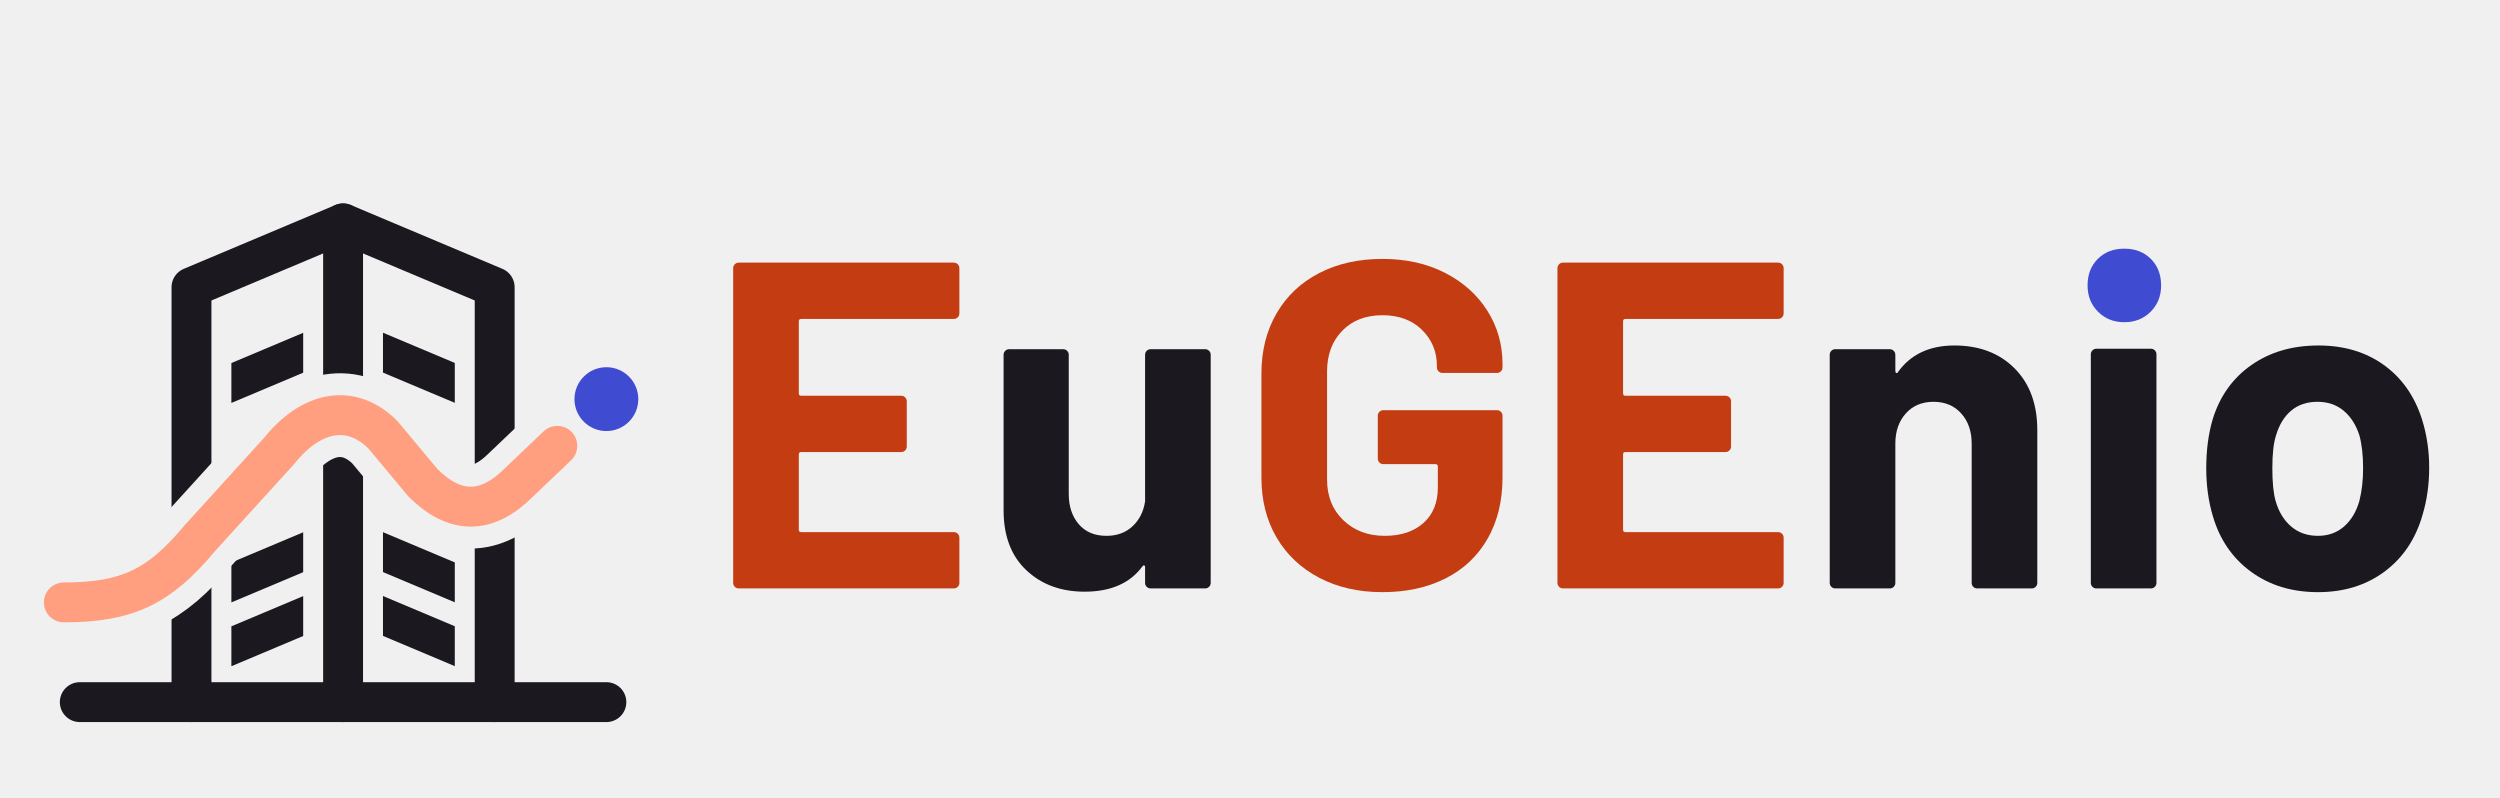
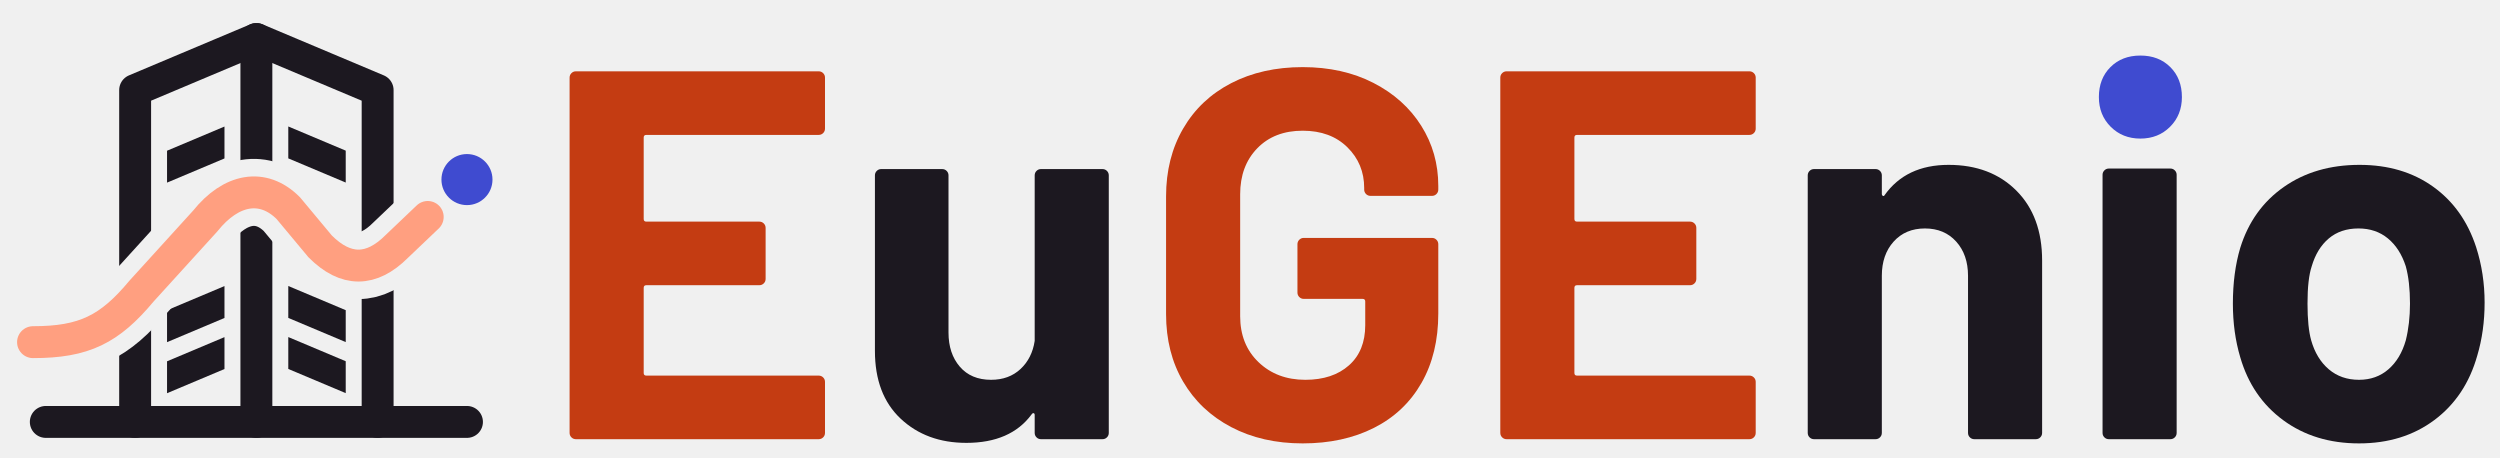
- <svg xmlns="http://www.w3.org/2000/svg" viewBox="0 0 376 120" width="376" height="120">
-   <g transform="translate(0 0) scale(1.2)">
+ <svg xmlns="http://www.w3.org/2000/svg" viewBox="0 30 333 61" width="333" height="61">
+   <g transform="translate(-2.4 11.4) scale(0.85)">
    <defs>
      <mask id="mo" maskUnits="userSpaceOnUse" x="0" y="0" width="100" height="100">
        <rect width="100" height="100" fill="#fff" />
        <path d="M8 75.5 C16 75.5 20 73.5 25 67.5 L35 56.5 C39 51.5 44 50.5 48 54.5 L53 60.5 C57 64.5 61 64.5 65 60.5 L69.85 55.88" fill="none" stroke="#000" stroke-width="10.5" stroke-linecap="round" stroke-linejoin="round" />
      </mask>
    </defs>
    <g mask="url(#mo)" fill="none" stroke="#1c1820" stroke-width="5" stroke-linecap="round" stroke-linejoin="round">
      <path d="M24 88 V36 L43 28 L62 36 V88" />
      <path d="M43 28 V88" />
      <path d="M10 88 H76" />
      <g fill="#1c1820" stroke="none">
        <path d="M29 45.5 L38 41.711 V46.711 L29 50.5 Z" />
        <path d="M48 41.7 L57 45.489 V50.489 L48 46.7 Z" />
        <path d="M29 70.5 L38 66.711 V71.711 L29 75.5 Z" />
        <path d="M48 66.7 L57 70.489 V75.489 L48 71.7 Z" />
        <path d="M29 78.5 L38 74.711 V79.711 L29 83.5 Z" />
        <path d="M48 74.7 L57 78.489 V83.489 L48 79.7 Z" />
      </g>
    </g>
    <path d="M8 75.5 C16 75.5 20 73.5 25 67.5 L35 56.5 C39 51.5 44 50.5 48 54.5 L53 60.5 C57 64.5 61 64.5 65 60.5 L69.85 55.88" fill="none" stroke="#ff9f80" stroke-width="5" stroke-linecap="round" stroke-linejoin="round" />
    <circle cx="76" cy="50.024" r="4" fill="#3f4bd0" />
  </g>
-   <path d="M143.45 47.97H120.49Q120.14 47.97 120.14 48.32V59.17Q120.14 59.52 120.49 59.52H135.54Q135.89 59.52 136.135 59.765Q136.38 60.01 136.38 60.36V67.15Q136.38 67.5 136.135 67.745Q135.89 67.99 135.54 67.99H120.49Q120.14 67.99 120.14 68.34V79.68Q120.14 80.03 120.49 80.03H143.45Q143.8 80.03 144.045 80.275Q144.29 80.52 144.29 80.87V87.66Q144.29 88.01 144.045 88.255Q143.8 88.5 143.45 88.5H111.11Q110.76 88.5 110.515 88.255Q110.27 88.01 110.27 87.66V40.34Q110.27 39.99 110.515 39.745Q110.76 39.5 111.11 39.5H143.45Q143.8 39.5 144.045 39.745Q144.29 39.99 144.29 40.34V47.13Q144.29 47.48 144.045 47.725Q143.8 47.97 143.45 47.97Z" fill="#c43c12" />
-   <path d="M173.06 52.52H181.25Q181.6 52.52 181.845 52.765Q182.09 53.01 182.09 53.36V87.66Q182.09 88.01 181.845 88.255Q181.6 88.5 181.25 88.5H173.06Q172.71 88.5 172.465 88.255Q172.22 88.01 172.22 87.66V85.28Q172.22 85.07 172.08 85.035Q171.94 85.0 171.8 85.21Q169.0 88.99 163.12 88.99Q157.8 88.99 154.37 85.77Q150.94 82.55 150.94 76.74V53.36Q150.94 53.01 151.185 52.765Q151.43 52.52 151.78 52.52H159.9Q160.25 52.52 160.495 52.765Q160.74 53.01 160.74 53.36V74.29Q160.74 77.09 162.245 78.84Q163.75 80.59 166.41 80.59Q168.79 80.59 170.33 79.155Q171.87 77.72 172.22 75.41V53.36Q172.22 53.01 172.465 52.765Q172.71 52.52 173.06 52.52Z" fill="#1c1820" />
-   <path d="M189.72 71.84V56.16Q189.72 51.05 191.995 47.13Q194.27 43.21 198.4 41.075Q202.53 38.94 207.92 38.94Q213.24 38.94 217.335 41.04Q221.43 43.14 223.705 46.745Q225.98 50.35 225.98 54.76V55.25Q225.98 55.6 225.735 55.845Q225.49 56.09 225.14 56.09H216.95Q216.6 56.09 216.355 55.845Q216.11 55.6 216.11 55.25V55.04Q216.11 51.82 213.87 49.615Q211.63 47.41 207.92 47.41Q204.14 47.41 201.865 49.755Q199.59 52.1 199.59 55.88V72.12Q199.59 75.9 202.04 78.245Q204.49 80.59 208.27 80.59Q211.91 80.59 214.08 78.665Q216.25 76.74 216.25 73.31V70.16Q216.25 69.81 215.9 69.81H208.06Q207.71 69.81 207.465 69.565Q207.22 69.32 207.22 68.97V62.53Q207.22 62.18 207.465 61.935Q207.71 61.69 208.06 61.69H225.14Q225.49 61.69 225.735 61.935Q225.98 62.18 225.98 62.53V71.77Q225.98 77.09 223.74 81.01Q221.5 84.93 217.405 86.995Q213.31 89.06 207.92 89.06Q202.53 89.06 198.4 86.89Q194.27 84.72 191.995 80.835Q189.72 76.95 189.72 71.84Z" fill="#c43c12" />
-   <path d="M267.42 47.97H244.46Q244.11 47.97 244.11 48.32V59.17Q244.11 59.52 244.46 59.52H259.51Q259.86 59.52 260.105 59.765Q260.35 60.01 260.35 60.36V67.15Q260.35 67.5 260.105 67.745Q259.86 67.99 259.51 67.99H244.46Q244.11 67.99 244.11 68.34V79.68Q244.11 80.03 244.46 80.03H267.42Q267.77 80.03 268.015 80.275Q268.26 80.52 268.26 80.87V87.66Q268.26 88.01 268.015 88.255Q267.77 88.5 267.42 88.5H235.08Q234.73 88.5 234.485 88.255Q234.24 88.01 234.24 87.66V40.34Q234.24 39.99 234.485 39.745Q234.73 39.5 235.08 39.5H267.42Q267.77 39.5 268.015 39.745Q268.26 39.99 268.26 40.34V47.13Q268.26 47.48 268.015 47.725Q267.77 47.97 267.42 47.97Z" fill="#c43c12" />
-   <path d="M306.41 64.7V87.66Q306.41 88.01 306.165 88.255Q305.92 88.5 305.57 88.5H297.38Q297.03 88.5 296.785 88.255Q296.54 88.01 296.54 87.66V66.73Q296.54 63.93 294.965 62.18Q293.39 60.43 290.8 60.43Q288.21 60.43 286.635 62.18Q285.06 63.93 285.06 66.73V87.66Q285.06 88.01 284.815 88.255Q284.57 88.5 284.22 88.5H276.03Q275.68 88.5 275.435 88.255Q275.19 88.01 275.19 87.66V53.36Q275.19 53.01 275.435 52.765Q275.68 52.52 276.03 52.52H284.22Q284.57 52.52 284.815 52.765Q285.06 53.01 285.06 53.36V55.81Q285.06 56.02 285.2 56.09Q285.34 56.16 285.41 56.02Q288.28 51.96 293.95 51.96Q299.55 51.96 302.98 55.39Q306.41 58.82 306.41 64.7Z" fill="#1c1820" />
-   <path d="M314.46 87.66V53.29Q314.46 52.94 314.705 52.695Q314.95 52.45 315.3 52.45H323.49Q323.84 52.45 324.085 52.695Q324.33 52.94 324.33 53.29V87.66Q324.33 88.01 324.085 88.255Q323.84 88.5 323.49 88.5H315.3Q314.95 88.5 314.705 88.255Q314.46 88.01 314.46 87.66Z" fill="#1c1820" />
-   <path d="M313.97 42.93Q313.97 40.48 315.51 38.94Q317.05 37.4 319.5 37.4Q321.95 37.4 323.49 38.94Q325.03 40.48 325.03 42.93Q325.03 45.31 323.455 46.885Q321.88 48.46 319.5 48.46Q317.12 48.46 315.545 46.885Q313.97 45.31 313.97 42.93Z" fill="#3f4bd0" />
-   <path d="M332.8 77.58Q331.82 74.29 331.82 70.44Q331.82 66.31 332.8 63.02Q334.41 57.84 338.61 54.9Q342.81 51.96 348.69 51.96Q354.43 51.96 358.49 54.865Q362.55 57.77 364.23 62.95Q365.35 66.45 365.35 70.3Q365.35 74.08 364.37 77.37Q362.83 82.83 358.665 85.945Q354.5 89.06 348.62 89.06Q342.74 89.06 338.54 85.98Q334.34 82.9 332.8 77.58ZM354.85 75.34Q355.41 73.1 355.41 70.44Q355.41 67.5 354.85 65.47Q354.08 63.09 352.47 61.76Q350.86 60.43 348.55 60.43Q346.17 60.43 344.595 61.76Q343.02 63.09 342.32 65.47Q341.76 67.15 341.76 70.44Q341.76 73.59 342.25 75.34Q342.95 77.79 344.595 79.19Q346.24 80.59 348.62 80.59Q350.93 80.59 352.54 79.19Q354.15 77.79 354.85 75.34Z" fill="#1c1820" />
+   <g transform="translate(-34.4 0)">
+     <path d="M143.45 47.97H120.49Q120.14 47.97 120.14 48.32V59.17Q120.14 59.52 120.49 59.52H135.54Q135.89 59.52 136.135 59.765Q136.38 60.01 136.38 60.36V67.15Q136.38 67.5 136.135 67.745Q135.89 67.99 135.54 67.99H120.49Q120.14 67.99 120.14 68.34V79.68Q120.14 80.03 120.49 80.03H143.45Q143.8 80.03 144.045 80.275Q144.29 80.52 144.29 80.87V87.66Q144.29 88.01 144.045 88.255Q143.8 88.5 143.45 88.5H111.11Q110.76 88.5 110.515 88.255Q110.27 88.01 110.27 87.66V40.34Q110.27 39.99 110.515 39.745Q110.76 39.5 111.11 39.5H143.45Q143.8 39.5 144.045 39.745Q144.29 39.99 144.29 40.34V47.13Q144.29 47.48 144.045 47.725Q143.8 47.97 143.45 47.97Z" fill="#c43c12" />
+     <path d="M173.06 52.52H181.25Q181.6 52.52 181.845 52.765Q182.09 53.01 182.09 53.36V87.66Q182.09 88.01 181.845 88.255Q181.6 88.5 181.25 88.5H173.06Q172.71 88.5 172.465 88.255Q172.22 88.01 172.22 87.66V85.28Q172.22 85.07 172.08 85.035Q171.94 85.0 171.8 85.21Q169.0 88.99 163.12 88.99Q157.8 88.99 154.37 85.77Q150.94 82.55 150.94 76.74V53.36Q150.94 53.01 151.185 52.765Q151.43 52.52 151.78 52.52H159.9Q160.25 52.52 160.495 52.765Q160.74 53.01 160.74 53.36V74.29Q160.74 77.09 162.245 78.84Q163.75 80.59 166.41 80.59Q168.79 80.59 170.33 79.155Q171.87 77.72 172.22 75.41V53.36Q172.22 53.01 172.465 52.765Q172.71 52.52 173.06 52.52Z" fill="#1c1820" />
+     <path d="M189.72 71.84V56.16Q189.72 51.05 191.995 47.13Q194.27 43.21 198.4 41.075Q202.53 38.94 207.92 38.94Q213.24 38.94 217.335 41.04Q221.43 43.14 223.705 46.745Q225.98 50.35 225.98 54.76V55.25Q225.98 55.6 225.735 55.845Q225.49 56.09 225.14 56.09H216.95Q216.6 56.09 216.355 55.845Q216.11 55.6 216.11 55.25V55.04Q216.11 51.82 213.87 49.615Q211.63 47.41 207.92 47.41Q204.14 47.41 201.865 49.755Q199.59 52.1 199.59 55.88V72.12Q199.59 75.9 202.04 78.245Q204.49 80.59 208.27 80.59Q211.91 80.59 214.08 78.665Q216.25 76.74 216.25 73.31V70.16Q216.25 69.81 215.9 69.81H208.06Q207.71 69.81 207.465 69.565Q207.22 69.32 207.22 68.97V62.53Q207.22 62.18 207.465 61.935Q207.71 61.69 208.06 61.69H225.14Q225.49 61.69 225.735 61.935Q225.98 62.18 225.98 62.53V71.77Q225.98 77.09 223.74 81.01Q221.5 84.93 217.405 86.995Q213.31 89.06 207.92 89.06Q202.53 89.06 198.4 86.89Q194.27 84.72 191.995 80.835Q189.72 76.95 189.72 71.84Z" fill="#c43c12" />
+     <path d="M267.42 47.97H244.46Q244.11 47.97 244.11 48.32V59.17Q244.11 59.52 244.46 59.52H259.51Q259.86 59.52 260.105 59.765Q260.35 60.01 260.35 60.36V67.15Q260.35 67.5 260.105 67.745Q259.86 67.99 259.51 67.99H244.46Q244.11 67.99 244.11 68.34V79.68Q244.11 80.03 244.46 80.03H267.42Q267.77 80.03 268.015 80.275Q268.26 80.52 268.26 80.87V87.66Q268.26 88.01 268.015 88.255Q267.77 88.5 267.42 88.5H235.08Q234.73 88.5 234.485 88.255Q234.24 88.01 234.24 87.66V40.34Q234.24 39.99 234.485 39.745Q234.73 39.5 235.08 39.5H267.42Q267.77 39.5 268.015 39.745Q268.26 39.99 268.26 40.34V47.13Q268.26 47.48 268.015 47.725Q267.77 47.97 267.42 47.97Z" fill="#c43c12" />
+     <path d="M306.41 64.7V87.66Q306.41 88.01 306.165 88.255Q305.92 88.5 305.57 88.5H297.38Q297.03 88.5 296.785 88.255Q296.54 88.01 296.54 87.66V66.73Q296.54 63.93 294.965 62.18Q293.39 60.43 290.8 60.43Q288.21 60.43 286.635 62.18Q285.06 63.93 285.06 66.73V87.66Q285.06 88.01 284.815 88.255Q284.57 88.5 284.22 88.5H276.03Q275.68 88.5 275.435 88.255Q275.19 88.01 275.19 87.66V53.36Q275.19 53.01 275.435 52.765Q275.68 52.52 276.03 52.52H284.22Q284.57 52.52 284.815 52.765Q285.06 53.01 285.06 53.36V55.81Q285.06 56.02 285.2 56.09Q285.34 56.16 285.41 56.02Q288.28 51.96 293.95 51.96Q299.55 51.96 302.98 55.39Q306.41 58.82 306.41 64.7Z" fill="#1c1820" />
+     <path d="M314.46 87.66V53.29Q314.46 52.94 314.705 52.695Q314.95 52.45 315.3 52.45H323.49Q323.84 52.45 324.085 52.695Q324.33 52.94 324.33 53.29V87.66Q324.33 88.01 324.085 88.255Q323.84 88.5 323.49 88.5H315.3Q314.95 88.5 314.705 88.255Q314.46 88.01 314.46 87.66Z" fill="#1c1820" />
+     <path d="M313.97 42.93Q313.97 40.48 315.51 38.94Q317.05 37.4 319.5 37.4Q321.95 37.4 323.49 38.94Q325.03 40.48 325.03 42.93Q325.03 45.31 323.455 46.885Q321.88 48.46 319.5 48.46Q317.12 48.46 315.545 46.885Q313.97 45.31 313.97 42.93Z" fill="#3f4bd0" />
+     <path d="M332.8 77.58Q331.82 74.29 331.82 70.44Q331.82 66.31 332.8 63.02Q334.41 57.84 338.61 54.9Q342.81 51.96 348.69 51.96Q354.43 51.96 358.49 54.865Q362.55 57.77 364.23 62.95Q365.35 66.45 365.35 70.3Q365.35 74.08 364.37 77.37Q362.83 82.83 358.665 85.945Q354.5 89.06 348.62 89.06Q342.74 89.06 338.54 85.98Q334.34 82.9 332.8 77.58ZM354.85 75.34Q355.41 73.1 355.41 70.44Q355.41 67.5 354.85 65.47Q354.08 63.09 352.47 61.76Q350.86 60.43 348.55 60.43Q346.17 60.43 344.595 61.76Q343.02 63.09 342.32 65.47Q341.76 67.15 341.76 70.44Q341.76 73.59 342.25 75.34Q342.95 77.79 344.595 79.19Q346.24 80.59 348.62 80.59Q350.93 80.59 352.54 79.19Q354.15 77.79 354.85 75.34Z" fill="#1c1820" />
+   </g>
</svg>
